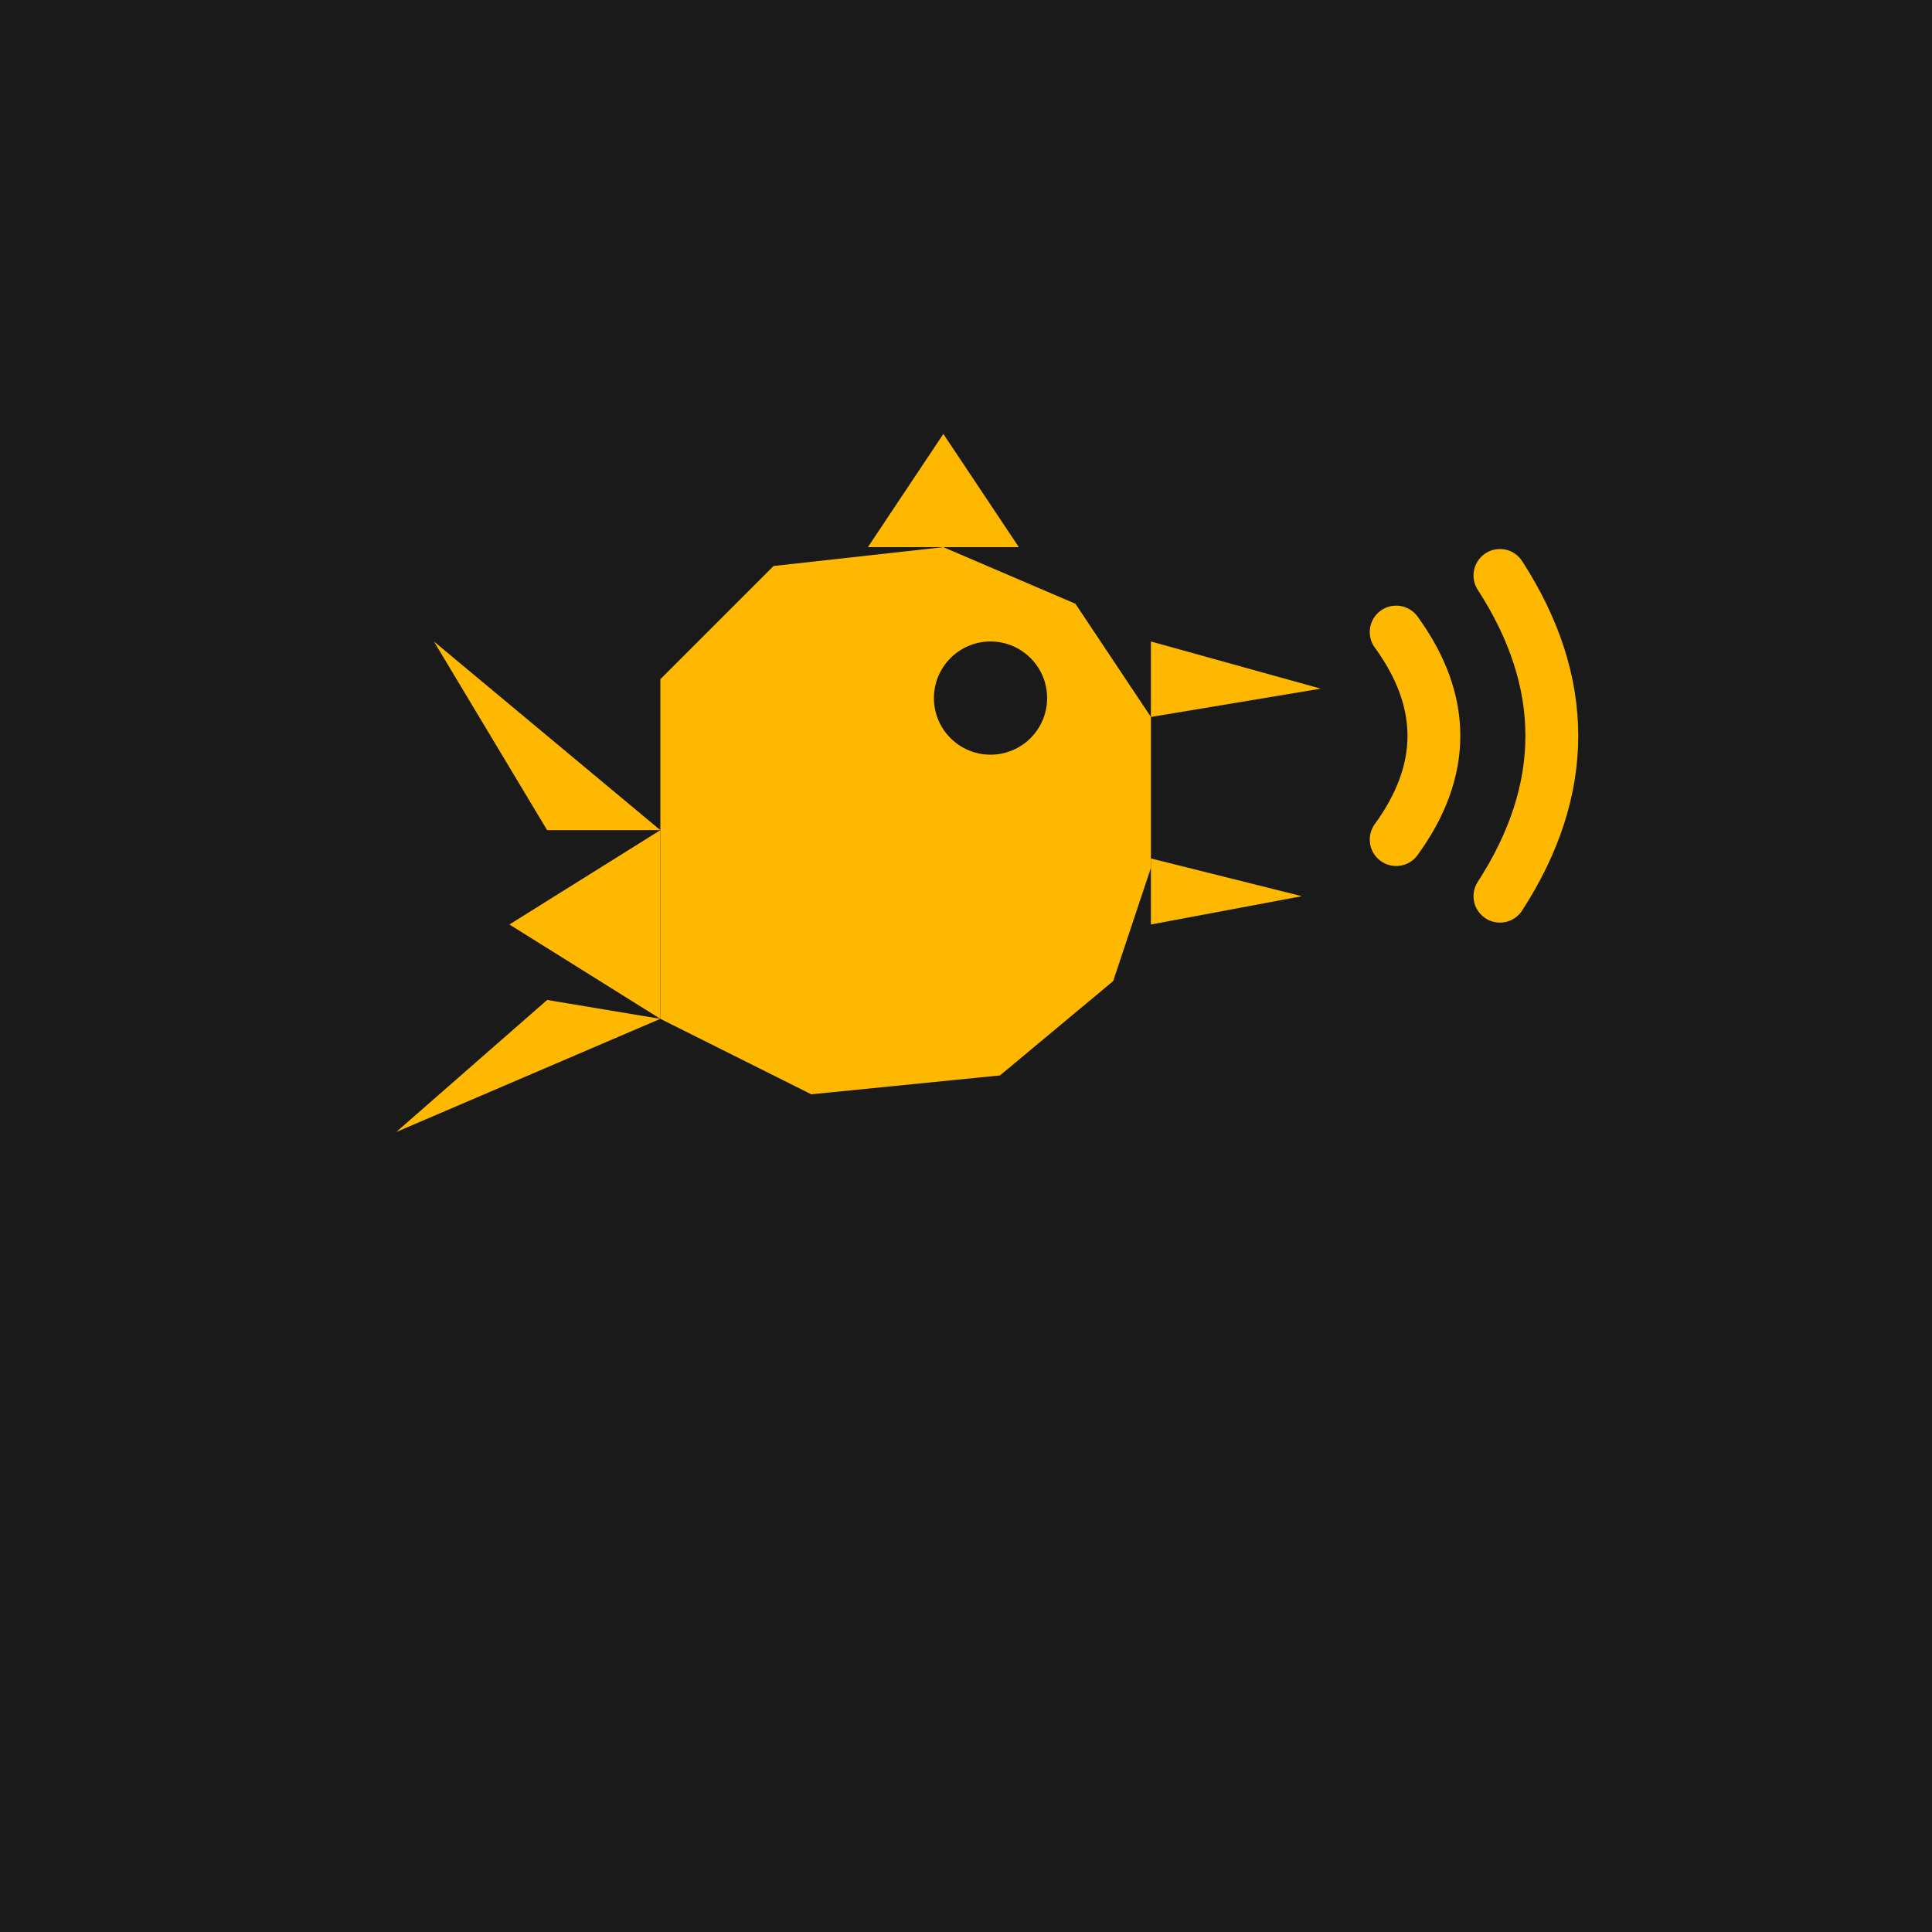
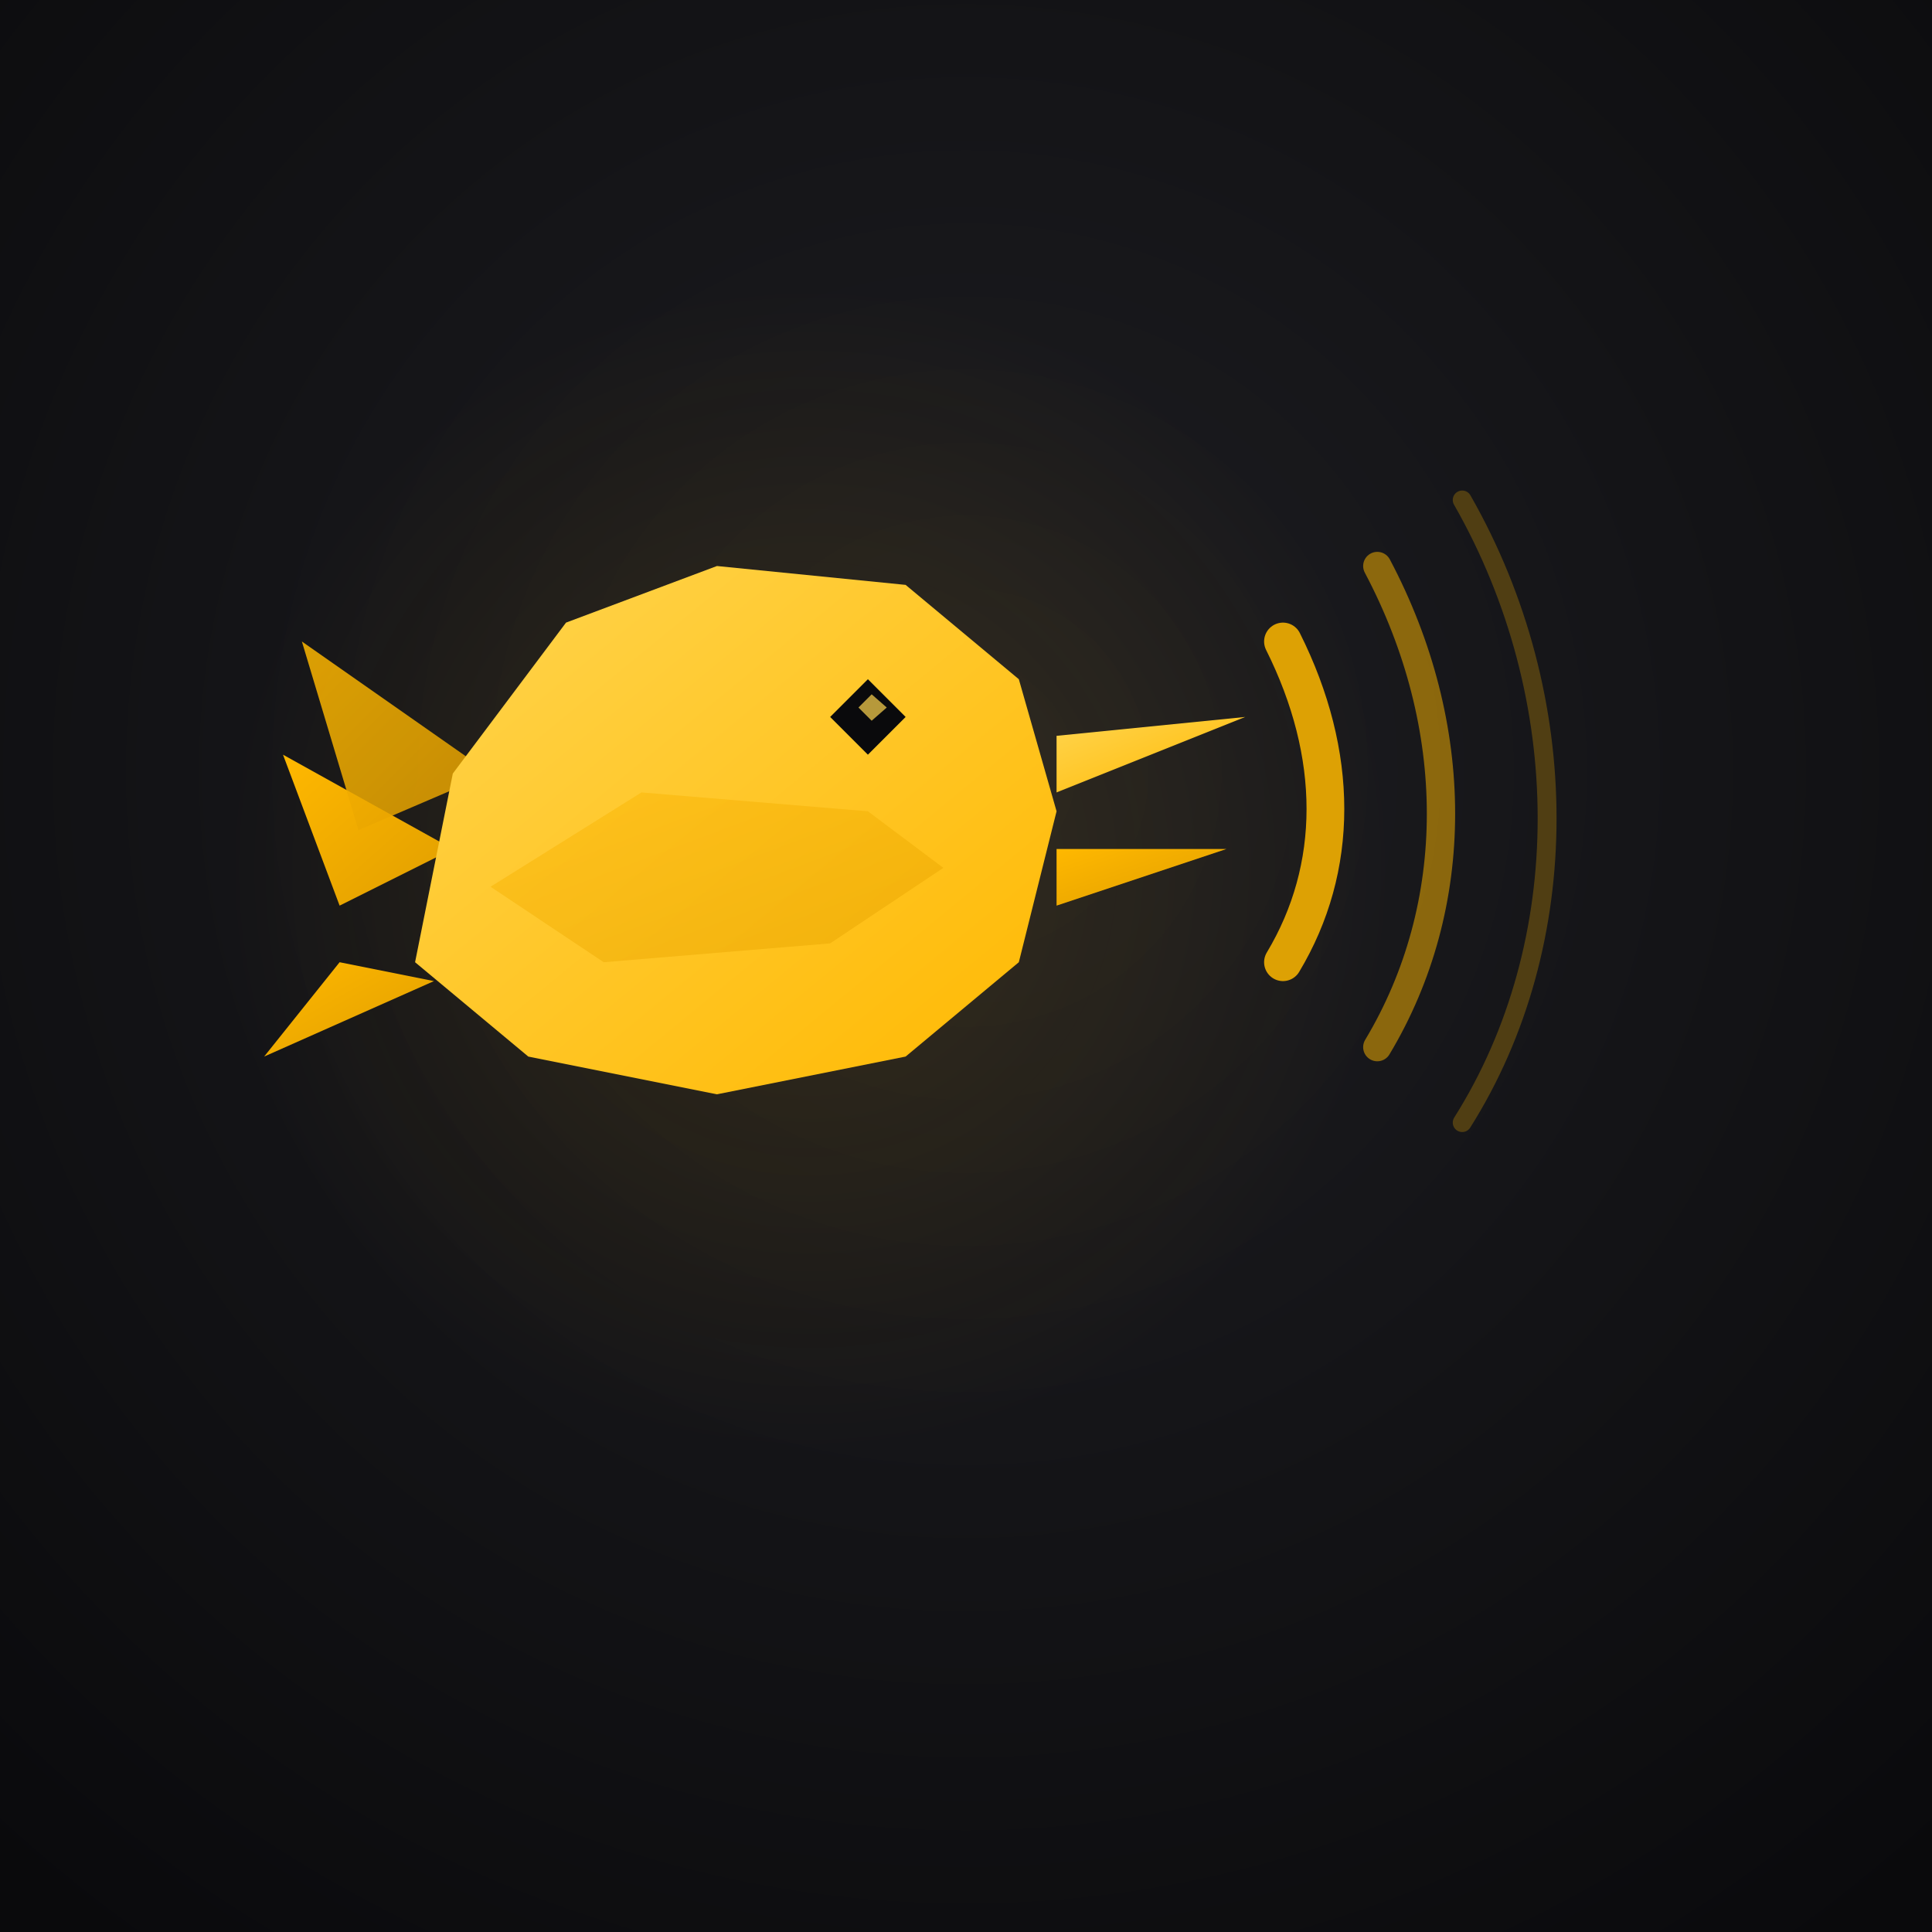
<svg xmlns="http://www.w3.org/2000/svg" viewBox="0 0 1024 1024" width="1024" height="1024">
-   <rect width="1024" height="1024" fill="#1A1A1A" />
-   <g transform="translate(350, 460)">
-     <polygon points="0,-20 -120,-120 -60,-20" fill="#FFB800" />
-     <polygon points="0,80 -140,140 -60,70" fill="#FFB800" />
-     <polygon points="0,-20 -80,30 0,80" fill="#FFB800" />
-     <path d="M 0,-20 L 0,-100 L 60,-160 L 150,-170 L 220,-140 L 260,-80 L 260,0 L 240,60 L 180,110 L 80,120 L 0,80 Z" fill="#FFB800" />
-     <polygon points="110,-170 150,-230 190,-170" fill="#FFB800" />
-     <polygon points="260,-80 260,-120 350,-95" fill="#FFB800" />
-     <polygon points="260,-5 260,30 340,15" fill="#FFB800" />
-     <circle cx="175" cy="-90" r="30" fill="#1A1A1A" />
+   <defs>
+     <radialGradient id="bg" cx="50%" cy="40%" r="75%">
+       <stop offset="0%" stop-color="#1E1E22" />
+       <stop offset="100%" stop-color="#0A0A0C" />
+     </radialGradient>
+     <linearGradient id="amber1" x1="0%" y1="0%" x2="100%" y2="100%">
+       <stop offset="0%" stop-color="#FFD54F" />
+       <stop offset="100%" stop-color="#FFB800" />
+     </linearGradient>
+     <linearGradient id="amber2" x1="0%" y1="0%" x2="100%" y2="100%">
+       <stop offset="0%" stop-color="#FFB800" />
+       <stop offset="100%" stop-color="#E09E00" />
+     </linearGradient>
+     <radialGradient id="glow" cx="42%" cy="45%" r="30%">
+       <stop offset="0%" stop-color="#FFB800" stop-opacity="0.12" />
+       <stop offset="100%" stop-color="#FFB800" stop-opacity="0" />
+     </radialGradient>
+   </defs>
+   <rect width="1024" height="1024" fill="url(#bg)" />
+   <rect width="1024" height="1024" fill="url(#glow)" />
+   <g transform="translate(180, 280)">
+     <polygon points="0,200 -30,120 60,170" fill="url(#amber2)" />
+     <polygon points="0,230 -40,280 50,240" fill="url(#amber2)" />
+     <polygon points="10,160 -20,60 80,130" fill="url(#amber2)" opacity="0.85" />
+     <path d="       M 60,130       L 120,50       L 200,20       L 300,30       L 360,80       L 380,150       L 360,230       L 300,280       L 200,300       L 100,280       L 40,230       Z     " fill="url(#amber1)" />
+     <path d="       M 80,190       L 160,140       L 280,150       L 320,180       L 260,220       L 140,230       Z     " fill="url(#amber2)" opacity="0.45" />
+     <polygon points="380,110 480,100 380,140" fill="url(#amber1)" />
+     <polygon points="380,170 470,170 380,200" fill="url(#amber2)" />
+     <polygon points="260,100 280,80 300,100 280,120" fill="#0A0A0C" />
+     <polygon points="275,95 282,88 290,95 282,102" fill="#FFD54F" opacity="0.7" />
  </g>
-   <g stroke="#FFB800" stroke-width="28" fill="none" stroke-linecap="round">
-     <path d="M 740,335 Q 780,390 740,445" />
-     <path d="M 795,305 Q 850,390 795,475" />
+   <g fill="none" stroke-linecap="round">
+     <path d="M 680,340 C 710,400 710,460 680,510" stroke="#FFB800" stroke-width="20" opacity="0.85" />
+     <path d="M 730,300 C 775,385 775,480 730,555" stroke="#FFB800" stroke-width="15" opacity="0.5" />
+     <path d="M 775,265 C 835,370 835,500 775,595" stroke="#FFB800" stroke-width="10" opacity="0.25" />
  </g>
</svg>
